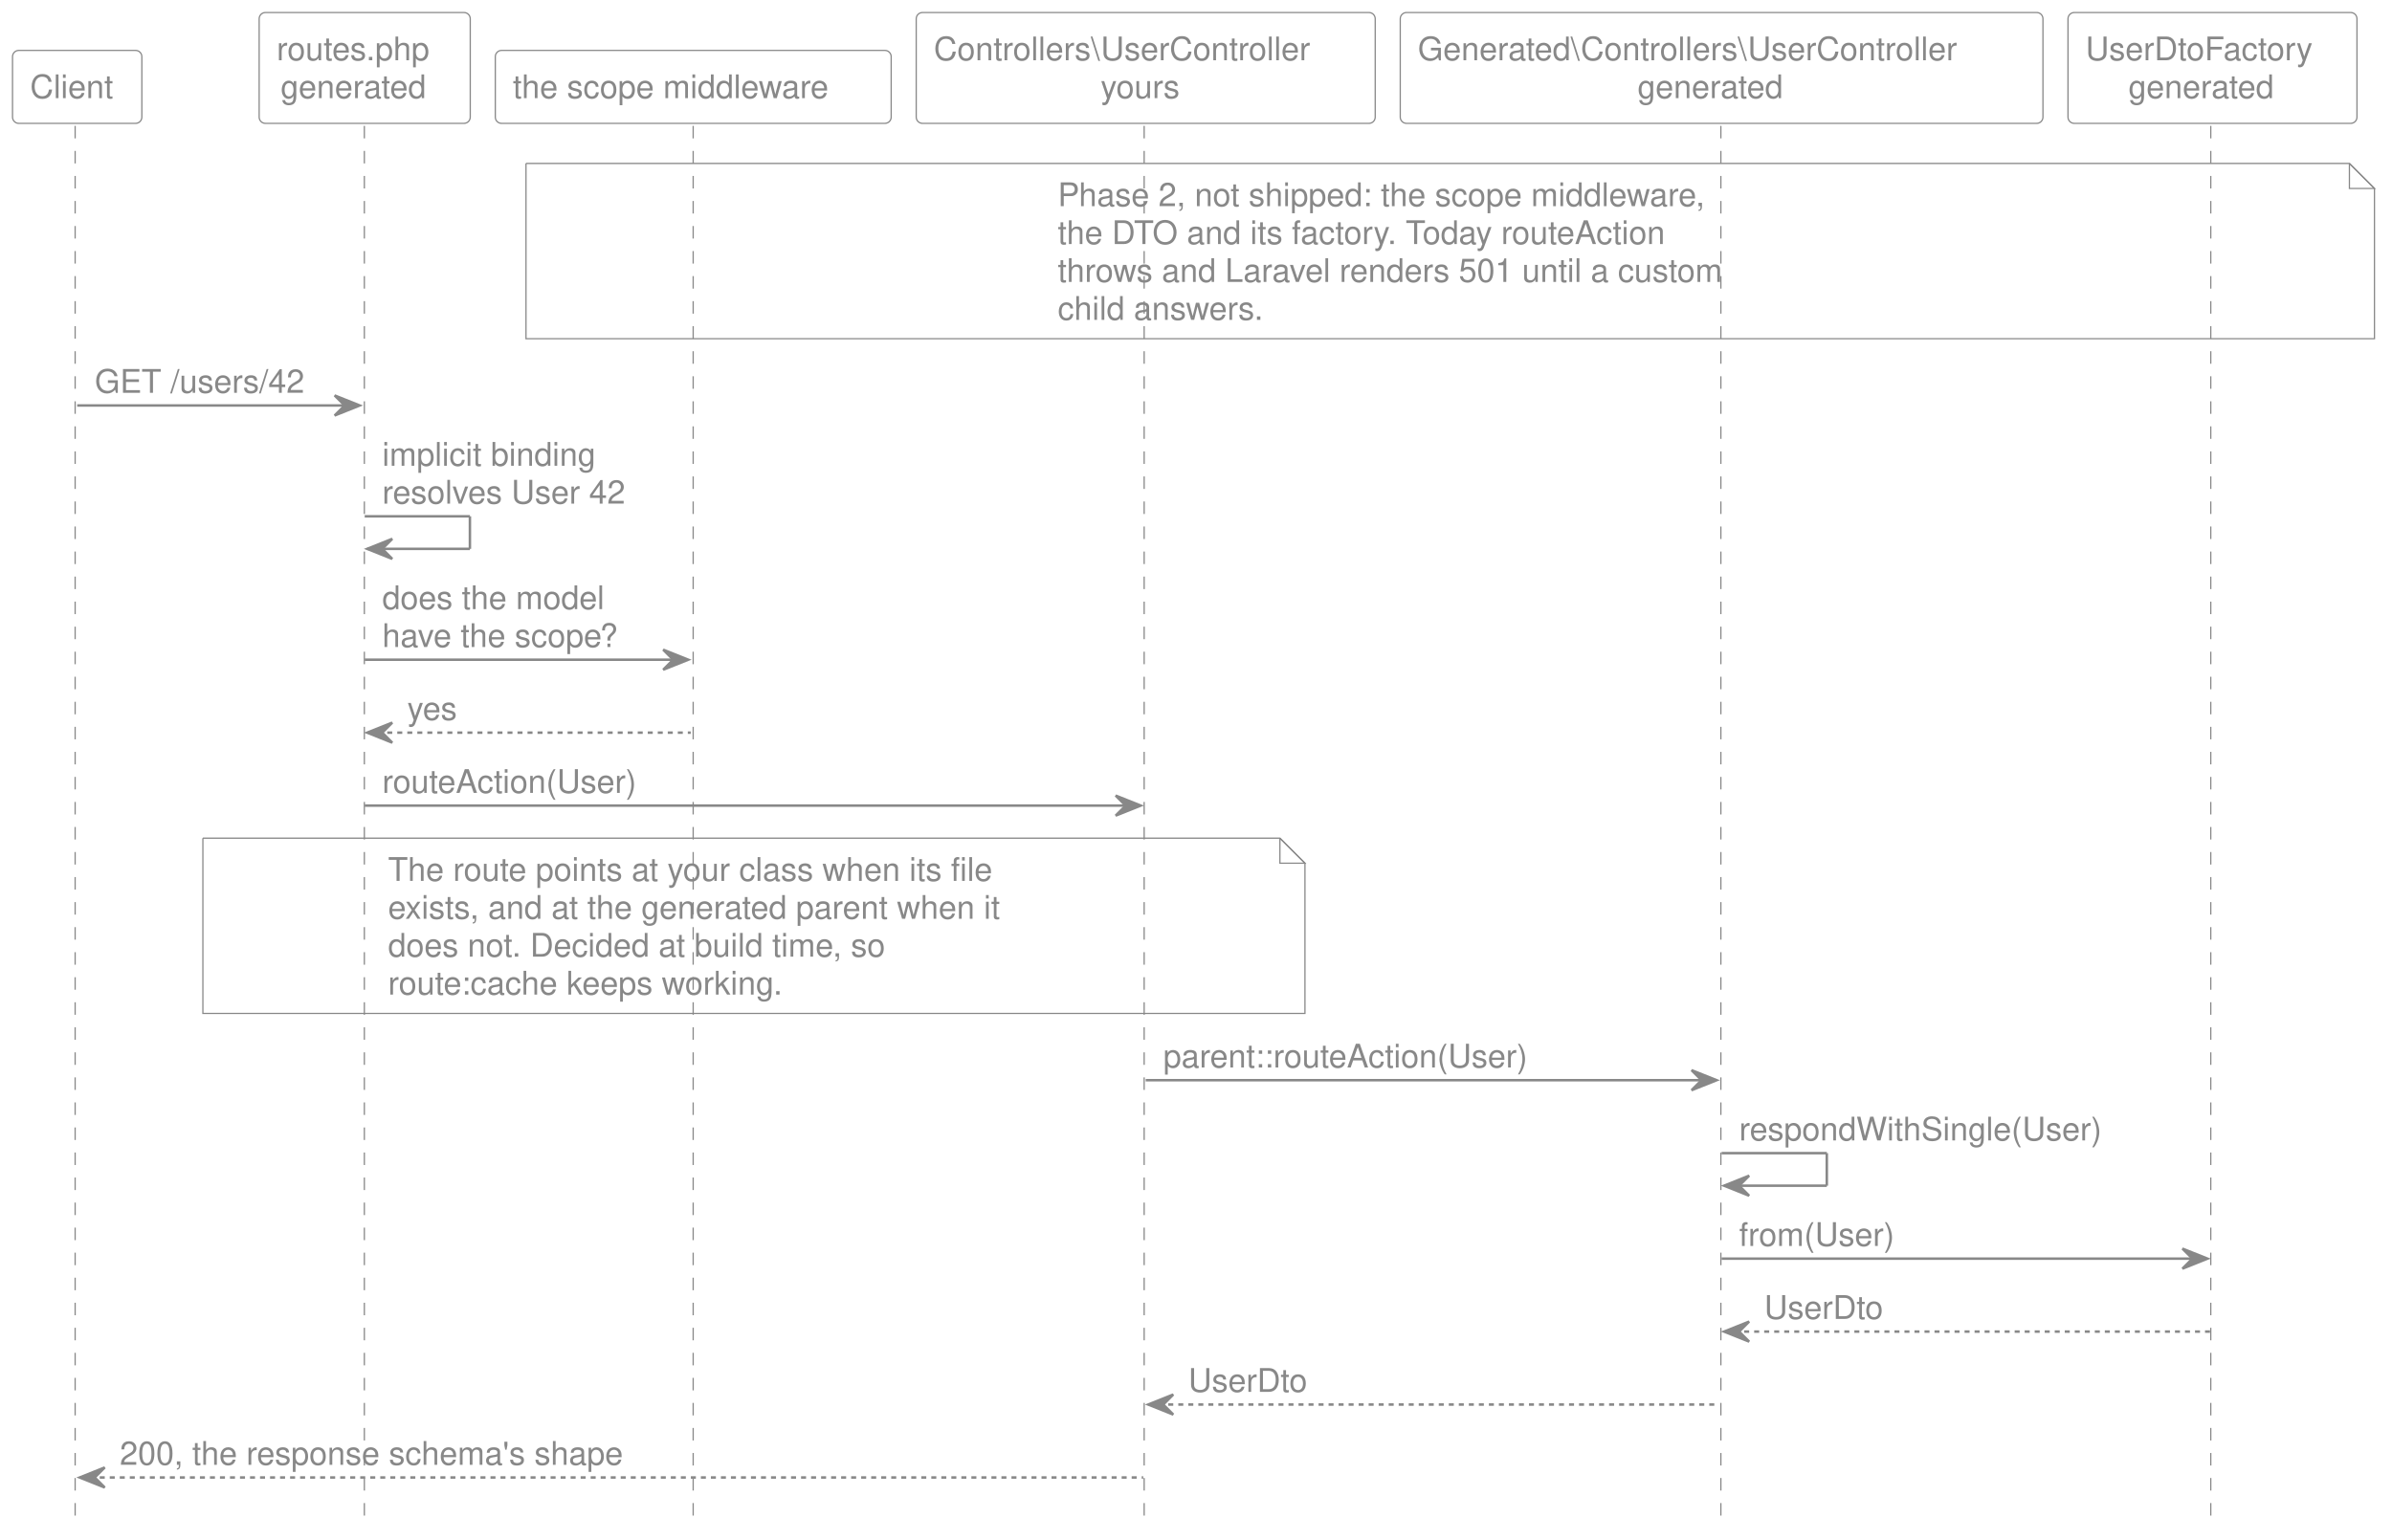
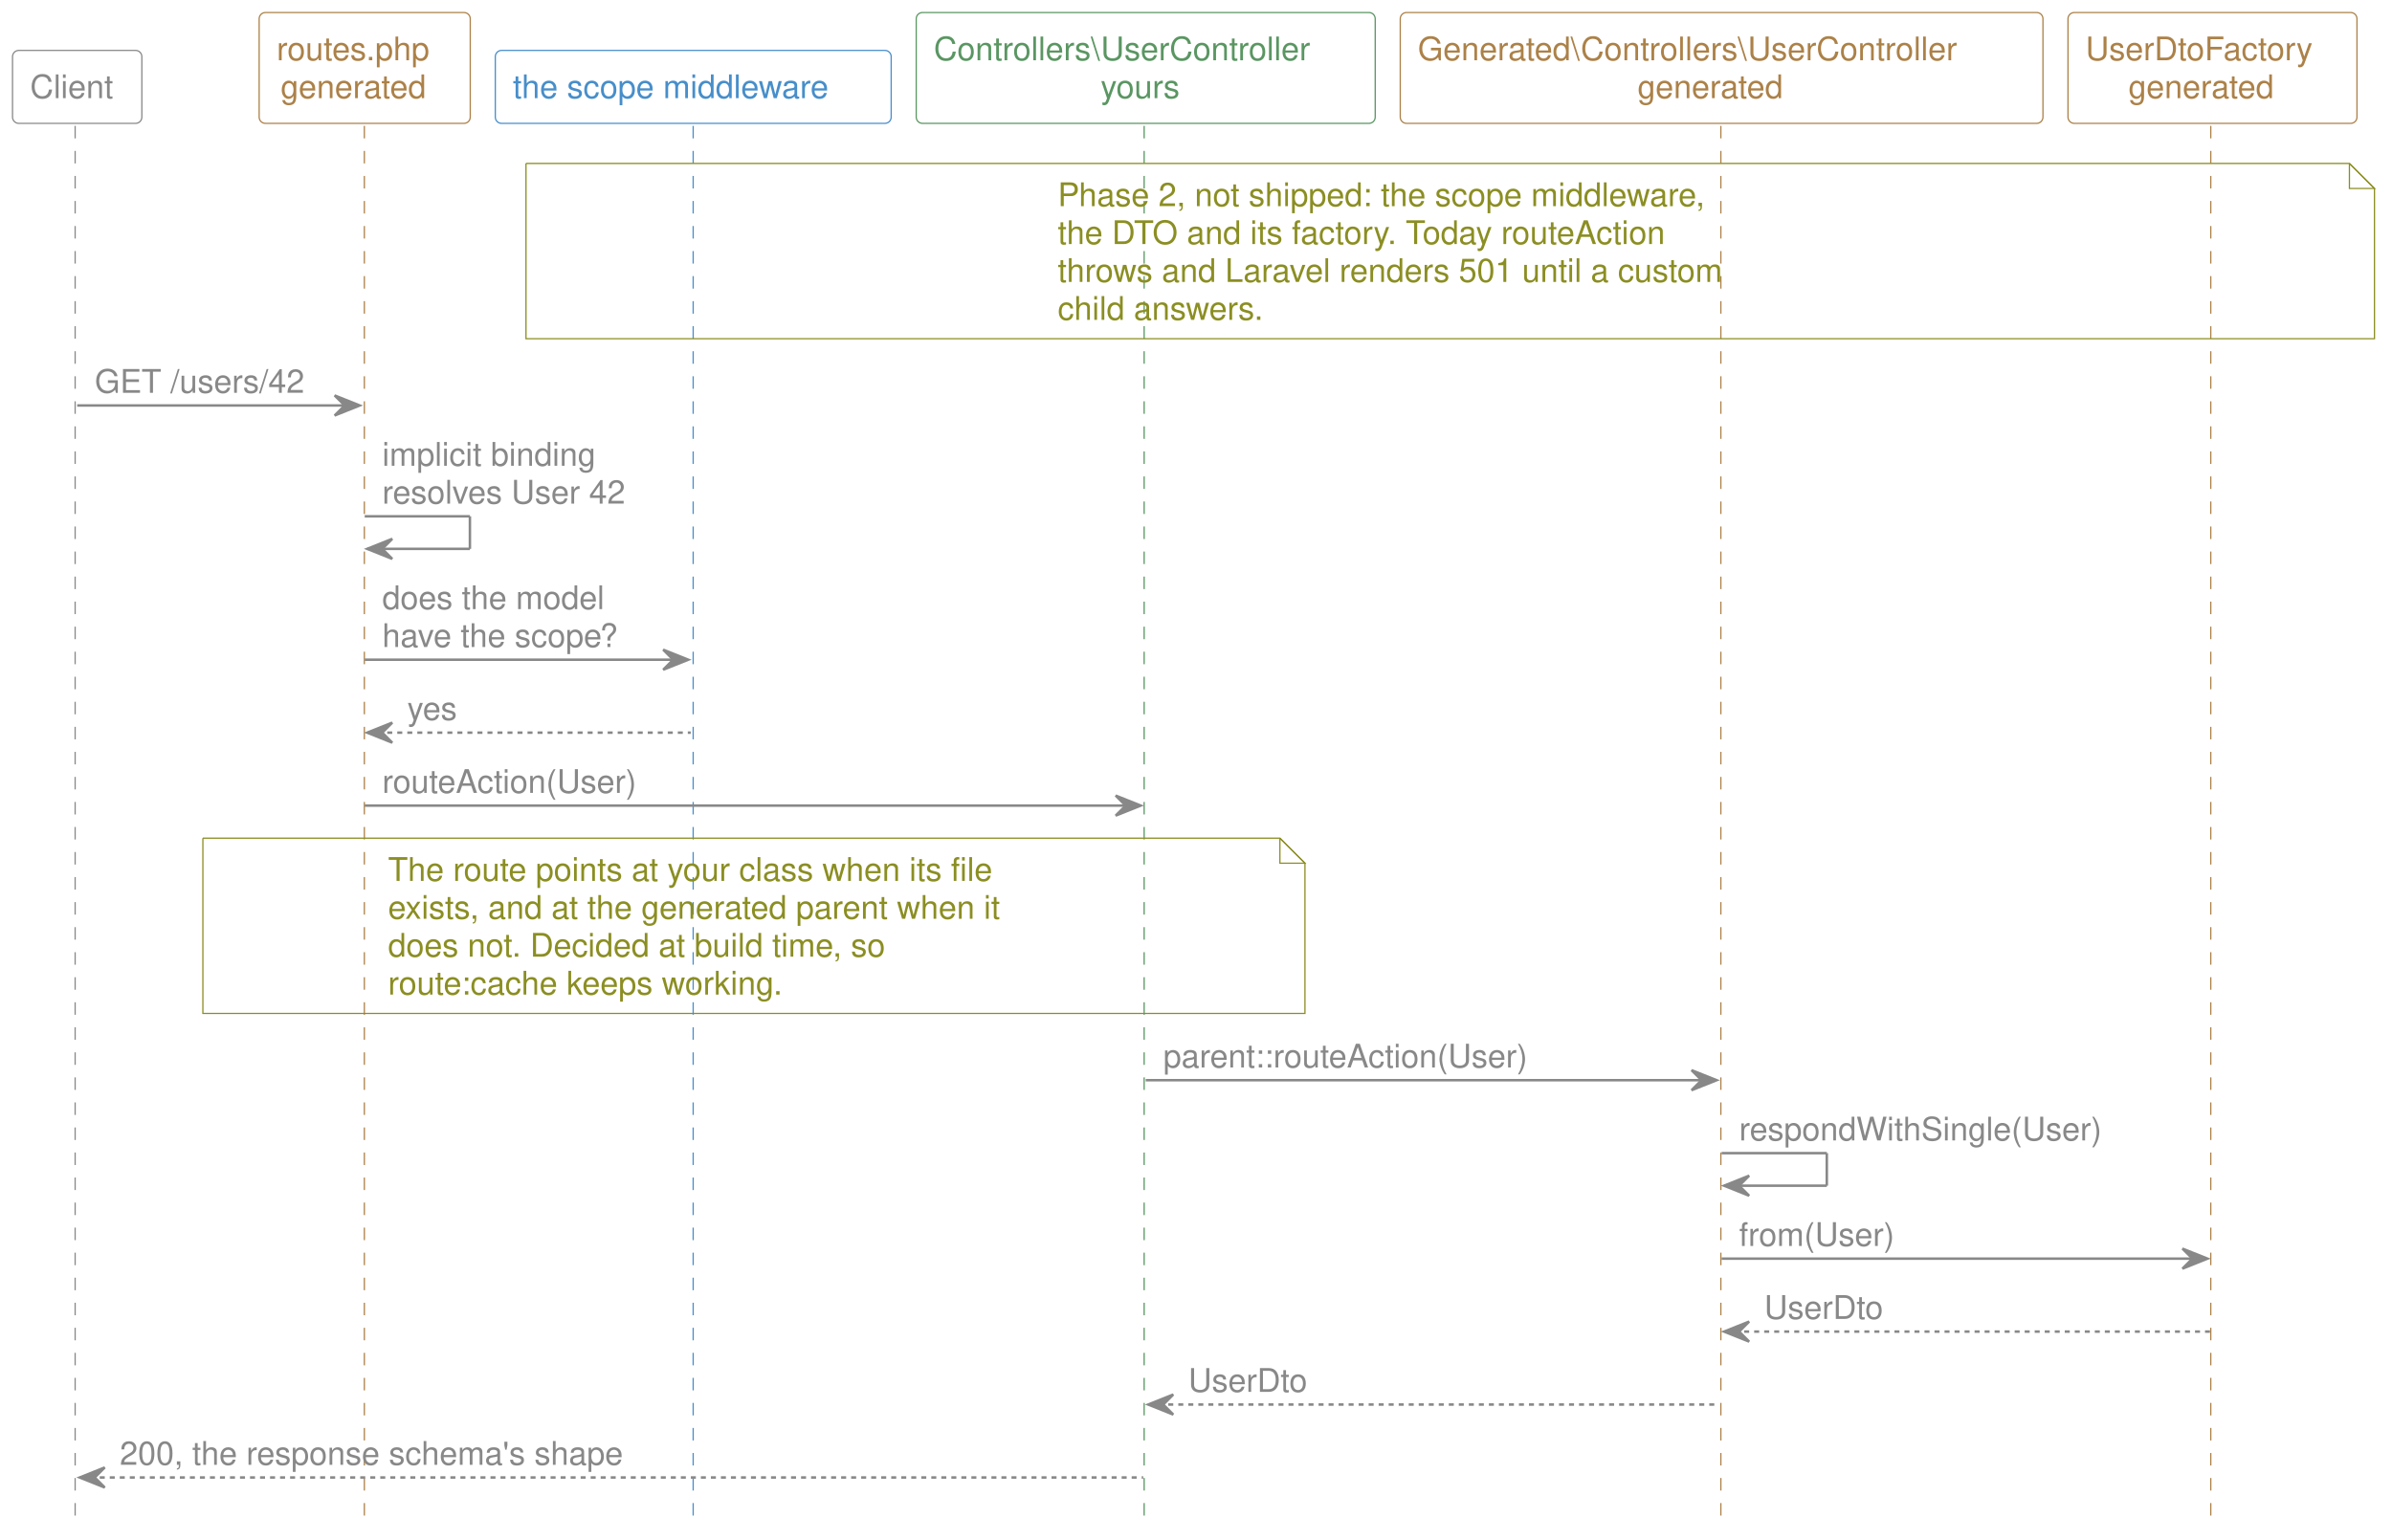
<svg xmlns="http://www.w3.org/2000/svg" contentStyleType="text/css" data-diagram-type="SEQUENCE" height="615px" preserveAspectRatio="none" style="width:955px;height:615px;" version="1.1" viewBox="0 0 955 615" width="955px" zoomAndPan="magnify">
  <defs />
  <g>
    <g>
      <rect fill="#000000" fill-opacity="0" height="557.789" width="8" x="26.818" y="50.266" />
      <line style="stroke:#888888;stroke-width:0.5;stroke-dasharray:5,5;" x1="30" x2="30" y1="50.266" y2="608.055" />
    </g>
    <g>
      <rect fill="#000000" fill-opacity="0" height="557.789" width="8" x="141.608" y="50.266" />
-       <line style="stroke:#888888;stroke-width:0.5;stroke-dasharray:5,5;" x1="145.468" x2="145.468" y1="50.266" y2="608.055" />
+       <line style="stroke:#AC8148;stroke-width:0.5;stroke-dasharray:5,5;" x1="145.468" x2="145.468" y1="50.266" y2="608.055" />
    </g>
    <g>
      <rect fill="#000000" fill-opacity="0" height="557.789" width="8" x="272.776" y="50.266" />
-       <line style="stroke:#888888;stroke-width:0.5;stroke-dasharray:5,5;" x1="276.749" x2="276.749" y1="50.266" y2="608.055" />
+       <line style="stroke:#478ECA;stroke-width:0.5;stroke-dasharray:5,5;" x1="276.749" x2="276.749" y1="50.266" y2="608.055" />
    </g>
    <g>
      <rect fill="#000000" fill-opacity="0" height="557.789" width="8" x="453.426" y="50.266" />
-       <line style="stroke:#888888;stroke-width:0.5;stroke-dasharray:5,5;" x1="456.803" x2="456.803" y1="50.266" y2="608.055" />
+       <line style="stroke:#5A9662;stroke-width:0.5;stroke-dasharray:5,5;" x1="456.803" x2="456.803" y1="50.266" y2="608.055" />
    </g>
    <g>
      <rect fill="#000000" fill-opacity="0" height="557.789" width="8" x="683.347" y="50.266" />
-       <line style="stroke:#888888;stroke-width:0.5;stroke-dasharray:5,5;" x1="687.05" x2="687.05" y1="50.266" y2="608.055" />
+       <line style="stroke:#AC8148;stroke-width:0.5;stroke-dasharray:5,5;" x1="687.05" x2="687.05" y1="50.266" y2="608.055" />
    </g>
    <g>
      <rect fill="#000000" fill-opacity="0" height="557.789" width="8" x="879.331" y="50.266" />
-       <line style="stroke:#888888;stroke-width:0.5;stroke-dasharray:5,5;" x1="882.645" x2="882.645" y1="50.266" y2="608.055" />
+       <line style="stroke:#AC8148;stroke-width:0.5;stroke-dasharray:5,5;" x1="882.645" x2="882.645" y1="50.266" y2="608.055" />
    </g>
    <g class="participant participant-head" data-participant="Client">
      <rect fill="none" height="29.133" rx="2.5" ry="2.5" style="stroke:#888888;stroke-width:0.5;" width="51.635" x="5" y="20.133" />
      <text fill="#888888" font-family="Helvetica" font-size="13" lengthAdjust="spacing" textLength="37.635" x="12" y="39.2">Client</text>
    </g>
    <g class="participant participant-head" data-participant="Route">
-       <rect fill="none" height="44.266" rx="2.5" ry="2.5" style="stroke:#888888;stroke-width:0.5;" width="84.281" x="103.468" y="5" />
-       <text fill="#888888" font-family="Helvetica" font-size="13" lengthAdjust="spacing" textLength="70.281" x="110.468" y="24.067">routes.php</text>
-       <text fill="#888888" font-family="Helvetica" font-size="13" lengthAdjust="spacing" textLength="67.145" x="112.035" y="39.2">generated</text>
+       <rect fill="none" height="44.266" rx="2.5" ry="2.5" style="stroke:#AC8148;stroke-width:0.5;" width="84.281" x="103.468" y="5" />
+       <text fill="#AC8148" font-family="Helvetica" font-size="13" lengthAdjust="spacing" textLength="70.281" x="110.468" y="24.067">routes.php</text>
+       <text fill="#AC8148" font-family="Helvetica" font-size="13" lengthAdjust="spacing" textLength="67.145" x="112.035" y="39.2">generated</text>
    </g>
    <g class="participant participant-head" data-participant="Scope">
-       <rect fill="none" height="29.133" rx="2.5" ry="2.5" style="stroke:#888888;stroke-width:0.5;" width="158.054" x="197.749" y="20.133" />
-       <text fill="#888888" font-family="Helvetica" font-size="13" lengthAdjust="spacing" textLength="144.054" x="204.749" y="39.2">the scope middleware</text>
+       <rect fill="none" height="29.133" rx="2.5" ry="2.5" style="stroke:#478ECA;stroke-width:0.5;" width="158.054" x="197.749" y="20.133" />
+       <text fill="#478ECA" font-family="Helvetica" font-size="13" lengthAdjust="spacing" textLength="144.054" x="204.749" y="39.2">the scope middleware</text>
    </g>
    <g class="participant participant-head" data-participant="Child">
-       <rect fill="none" height="44.266" rx="2.5" ry="2.5" style="stroke:#888888;stroke-width:0.5;" width="183.248" x="365.803" y="5" />
-       <text fill="#888888" font-family="Helvetica" font-size="13" lengthAdjust="spacing" textLength="169.248" x="372.803" y="24.067">Controllers\UserController</text>
-       <text fill="#888888" font-family="Helvetica" font-size="13" lengthAdjust="spacing" textLength="36.004" x="439.424" y="39.2">yours</text>
+       <rect fill="none" height="44.266" rx="2.5" ry="2.5" style="stroke:#5A9662;stroke-width:0.5;" width="183.248" x="365.803" y="5" />
+       <text fill="#5A9662" font-family="Helvetica" font-size="13" lengthAdjust="spacing" textLength="169.248" x="372.803" y="24.067">Controllers\UserController</text>
+       <text fill="#5A9662" font-family="Helvetica" font-size="13" lengthAdjust="spacing" textLength="36.004" x="439.424" y="39.2">yours</text>
    </g>
    <g class="participant participant-head" data-participant="Parent">
-       <rect fill="none" height="44.266" rx="2.5" ry="2.5" style="stroke:#888888;stroke-width:0.5;" width="256.595" x="559.05" y="5" />
-       <text fill="#888888" font-family="Helvetica" font-size="13" lengthAdjust="spacing" textLength="242.595" x="566.05" y="24.067">Generated\Controllers\UserController</text>
-       <text fill="#888888" font-family="Helvetica" font-size="13" lengthAdjust="spacing" textLength="67.145" x="653.775" y="39.2">generated</text>
+       <rect fill="none" height="44.266" rx="2.5" ry="2.5" style="stroke:#AC8148;stroke-width:0.5;" width="256.595" x="559.05" y="5" />
+       <text fill="#AC8148" font-family="Helvetica" font-size="13" lengthAdjust="spacing" textLength="242.595" x="566.05" y="24.067">Generated\Controllers\UserController</text>
+       <text fill="#AC8148" font-family="Helvetica" font-size="13" lengthAdjust="spacing" textLength="67.145" x="653.775" y="39.2">generated</text>
    </g>
    <g class="participant participant-head" data-participant="Factory">
-       <rect fill="none" height="44.266" rx="2.5" ry="2.5" style="stroke:#888888;stroke-width:0.5;" width="115.372" x="825.645" y="5" />
-       <text fill="#888888" font-family="Helvetica" font-size="13" lengthAdjust="spacing" textLength="101.372" x="832.645" y="24.067">UserDtoFactory</text>
-       <text fill="#888888" font-family="Helvetica" font-size="13" lengthAdjust="spacing" textLength="67.145" x="849.758" y="39.2">generated</text>
+       <rect fill="none" height="44.266" rx="2.5" ry="2.5" style="stroke:#AC8148;stroke-width:0.5;" width="115.372" x="825.645" y="5" />
+       <text fill="#AC8148" font-family="Helvetica" font-size="13" lengthAdjust="spacing" textLength="101.372" x="832.645" y="24.067">UserDtoFactory</text>
+       <text fill="#AC8148" font-family="Helvetica" font-size="13" lengthAdjust="spacing" textLength="67.145" x="849.758" y="39.2">generated</text>
    </g>
-     <path d="M210,65.266 L210,135.266 L948,135.266 L948,75.266 L938,65.266 L210,65.266" fill="none" style="stroke:#888888;stroke-width:0.5;" />
-     <path d="M938,65.266 L938,75.266 L948,75.266 L938,65.266" fill="none" style="stroke:#888888;stroke-width:0.5;" />
-     <text fill="#888888" font-family="Helvetica" font-size="13" lengthAdjust="spacing" textLength="292.982" x="422.309" y="82.332">Phase 2, not shipped: the scope middleware,</text>
-     <text fill="#888888" font-family="Helvetica" font-size="13" lengthAdjust="spacing" textLength="279.544" x="422.309" y="97.465">the DTO and its factory. Today routeAction</text>
-     <text fill="#888888" font-family="Helvetica" font-size="13" lengthAdjust="spacing" textLength="304.649" x="422.309" y="112.598">throws and Laravel renders 501 until a custom</text>
-     <text fill="#888888" font-family="Helvetica" font-size="13" lengthAdjust="spacing" textLength="92.853" x="422.309" y="127.731">child answers.</text>
+     <path d="M210,65.266 L210,135.266 L948,135.266 L948,75.266 L938,65.266 L210,65.266" fill="none" style="stroke:#8B8E22;stroke-width:0.5;" />
+     <path d="M938,65.266 L938,75.266 L948,75.266 L938,65.266" fill="none" style="stroke:#8B8E22;stroke-width:0.5;" />
+     <text fill="#8B8E22" font-family="Helvetica" font-size="13" lengthAdjust="spacing" textLength="292.982" x="422.309" y="82.332">Phase 2, not shipped: the scope middleware,</text>
+     <text fill="#8B8E22" font-family="Helvetica" font-size="13" lengthAdjust="spacing" textLength="279.544" x="422.309" y="97.465">the DTO and its factory. Today routeAction</text>
+     <text fill="#8B8E22" font-family="Helvetica" font-size="13" lengthAdjust="spacing" textLength="304.649" x="422.309" y="112.598">throws and Laravel renders 501 until a custom</text>
+     <text fill="#8B8E22" font-family="Helvetica" font-size="13" lengthAdjust="spacing" textLength="92.853" x="422.309" y="127.731">child answers.</text>
    <g class="message" data-participant-1="Client" data-participant-2="Route">
      <polygon fill="#888888" points="133.608,157.93,143.608,161.93,133.608,165.93,137.608,161.93" style="stroke:#888888;stroke-width:1;" />
      <line style="stroke:#888888;stroke-width:1;" x1="30.818" x2="139.608" y1="161.93" y2="161.93" />
      <text fill="#888888" font-family="Helvetica" font-size="13" lengthAdjust="spacing" textLength="90.79" x="37.818" y="156.864">GET /users/42</text>
    </g>
    <g class="message" data-participant-1="Route" data-participant-2="Route">
      <line style="stroke:#888888;stroke-width:1;" x1="145.608" x2="187.608" y1="206.195" y2="206.195" />
      <line style="stroke:#888888;stroke-width:1;" x1="187.608" x2="187.608" y1="206.195" y2="219.195" />
      <line style="stroke:#888888;stroke-width:1;" x1="146.608" x2="187.608" y1="219.195" y2="219.195" />
      <polygon fill="#888888" points="156.608,215.195,146.608,219.195,156.608,223.195,152.608,219.195" style="stroke:#888888;stroke-width:1;" />
      <text fill="#888888" font-family="Helvetica" font-size="13" lengthAdjust="spacing" textLength="100.198" x="152.608" y="185.997">implicit binding</text>
      <text fill="#888888" font-family="Helvetica" font-size="13" lengthAdjust="spacing" textLength="108.583" x="152.608" y="201.129">resolves User 42</text>
    </g>
    <g class="message" data-participant-1="Route" data-participant-2="Scope">
      <polygon fill="#888888" points="264.776,259.461,274.776,263.461,264.776,267.461,268.776,263.461" style="stroke:#888888;stroke-width:1;" />
      <line style="stroke:#888888;stroke-width:1;" x1="145.608" x2="270.776" y1="263.461" y2="263.461" />
      <text fill="#888888" font-family="Helvetica" font-size="13" lengthAdjust="spacing" textLength="101.055" x="152.608" y="243.262">does the model</text>
      <text fill="#888888" font-family="Helvetica" font-size="13" lengthAdjust="spacing" textLength="106.52" x="152.608" y="258.395">have the scope?</text>
    </g>
    <g class="message" data-participant-1="Scope" data-participant-2="Route">
      <polygon fill="#888888" points="156.608,288.594,146.608,292.594,156.608,296.594,152.608,292.594" style="stroke:#888888;stroke-width:1;" />
      <line style="stroke:#888888;stroke-width:1;stroke-dasharray:2,2;" x1="150.608" x2="275.776" y1="292.594" y2="292.594" />
      <text fill="#888888" font-family="Helvetica" font-size="13" lengthAdjust="spacing" textLength="22.464" x="162.608" y="287.528">yes</text>
    </g>
    <g class="message" data-participant-1="Route" data-participant-2="Child">
      <polygon fill="#888888" points="445.426,317.727,455.426,321.727,445.426,325.727,449.426,321.727" style="stroke:#888888;stroke-width:1;" />
      <line style="stroke:#888888;stroke-width:1;" x1="145.608" x2="451.426" y1="321.727" y2="321.727" />
      <text fill="#888888" font-family="Helvetica" font-size="13" lengthAdjust="spacing" textLength="115.35" x="152.608" y="316.661">routeAction(User)</text>
    </g>
-     <path d="M81,334.727 L81,404.727 L521,404.727 L521,344.727 L511,334.727 L81,334.727" fill="none" style="stroke:#888888;stroke-width:0.5;" />
-     <path d="M511,334.727 L511,344.727 L521,344.727 L511,334.727" fill="none" style="stroke:#888888;stroke-width:0.5;" />
-     <text fill="#888888" font-family="Helvetica" font-size="13" lengthAdjust="spacing" textLength="276.752" x="154.931" y="351.793">The route points at your class when its file</text>
-     <text fill="#888888" font-family="Helvetica" font-size="13" lengthAdjust="spacing" textLength="283.721" x="154.931" y="366.926">exists, and at the generated parent when it</text>
-     <text fill="#888888" font-family="Helvetica" font-size="13" lengthAdjust="spacing" textLength="227.722" x="154.931" y="382.059">does not. Decided at build time, so</text>
-     <text fill="#888888" font-family="Helvetica" font-size="13" lengthAdjust="spacing" textLength="180.019" x="154.931" y="397.192">route:cache keeps working.</text>
+     <path d="M81,334.727 L81,404.727 L521,404.727 L521,344.727 L511,334.727 L81,334.727" fill="none" style="stroke:#8B8E22;stroke-width:0.5;" />
+     <path d="M511,334.727 L511,344.727 L521,344.727 L511,334.727" fill="none" style="stroke:#8B8E22;stroke-width:0.5;" />
+     <text fill="#8B8E22" font-family="Helvetica" font-size="13" lengthAdjust="spacing" textLength="276.752" x="154.931" y="351.793">The route points at your class when its file</text>
+     <text fill="#8B8E22" font-family="Helvetica" font-size="13" lengthAdjust="spacing" textLength="283.721" x="154.931" y="366.926">exists, and at the generated parent when it</text>
+     <text fill="#8B8E22" font-family="Helvetica" font-size="13" lengthAdjust="spacing" textLength="227.722" x="154.931" y="382.059">does not. Decided at build time, so</text>
+     <text fill="#8B8E22" font-family="Helvetica" font-size="13" lengthAdjust="spacing" textLength="180.019" x="154.931" y="397.192">route:cache keeps working.</text>
    <g class="message" data-participant-1="Child" data-participant-2="Parent">
      <polygon fill="#888888" points="675.347,427.391,685.347,431.391,675.347,435.391,679.347,431.391" style="stroke:#888888;stroke-width:1;" />
      <line style="stroke:#888888;stroke-width:1;" x1="457.426" x2="681.347" y1="431.391" y2="431.391" />
      <text fill="#888888" font-family="Helvetica" font-size="13" lengthAdjust="spacing" textLength="167.007" x="464.426" y="426.325">parent::routeAction(User)</text>
    </g>
    <g class="message" data-participant-1="Parent" data-participant-2="Parent">
      <line style="stroke:#888888;stroke-width:1;" x1="687.347" x2="729.347" y1="460.523" y2="460.523" />
      <line style="stroke:#888888;stroke-width:1;" x1="729.347" x2="729.347" y1="460.523" y2="473.523" />
      <line style="stroke:#888888;stroke-width:1;" x1="688.347" x2="729.347" y1="473.523" y2="473.523" />
      <polygon fill="#888888" points="698.347,469.523,688.347,473.523,698.347,477.523,694.347,473.523" style="stroke:#888888;stroke-width:1;" />
      <text fill="#888888" font-family="Helvetica" font-size="13" lengthAdjust="spacing" textLength="162.354" x="694.347" y="455.457">respondWithSingle(User)</text>
    </g>
    <g class="message" data-participant-1="Parent" data-participant-2="Factory">
      <polygon fill="#888888" points="871.331,498.656,881.331,502.656,871.331,506.656,875.331,502.656" style="stroke:#888888;stroke-width:1;" />
      <line style="stroke:#888888;stroke-width:1;" x1="687.347" x2="877.331" y1="502.656" y2="502.656" />
      <text fill="#888888" font-family="Helvetica" font-size="13" lengthAdjust="spacing" textLength="70.313" x="694.347" y="497.59">from(User)</text>
    </g>
    <g class="message" data-participant-1="Factory" data-participant-2="Parent">
      <polygon fill="#888888" points="698.347,527.789,688.347,531.789,698.347,535.789,694.347,531.789" style="stroke:#888888;stroke-width:1;" />
      <line style="stroke:#888888;stroke-width:1;stroke-dasharray:2,2;" x1="692.347" x2="882.331" y1="531.789" y2="531.789" />
      <text fill="#888888" font-family="Helvetica" font-size="13" lengthAdjust="spacing" textLength="52.692" x="704.347" y="526.723">UserDto</text>
    </g>
    <g class="message" data-participant-1="Parent" data-participant-2="Child">
      <polygon fill="#888888" points="468.426,556.922,458.426,560.922,468.426,564.922,464.426,560.922" style="stroke:#888888;stroke-width:1;" />
      <line style="stroke:#888888;stroke-width:1;stroke-dasharray:2,2;" x1="462.426" x2="686.347" y1="560.922" y2="560.922" />
      <text fill="#888888" font-family="Helvetica" font-size="13" lengthAdjust="spacing" textLength="52.692" x="474.426" y="555.856">UserDto</text>
    </g>
    <g class="message" data-participant-1="Child" data-participant-2="Client">
      <polygon fill="#888888" points="41.818,586.055,31.818,590.055,41.818,594.055,37.818,590.055" style="stroke:#888888;stroke-width:1;" />
      <line style="stroke:#888888;stroke-width:1;stroke-dasharray:2,2;" x1="35.818" x2="456.426" y1="590.055" y2="590.055" />
      <text fill="#888888" font-family="Helvetica" font-size="13" lengthAdjust="spacing" textLength="226.503" x="47.818" y="584.989">200, the response schema's shape</text>
    </g>
  </g>
</svg>
